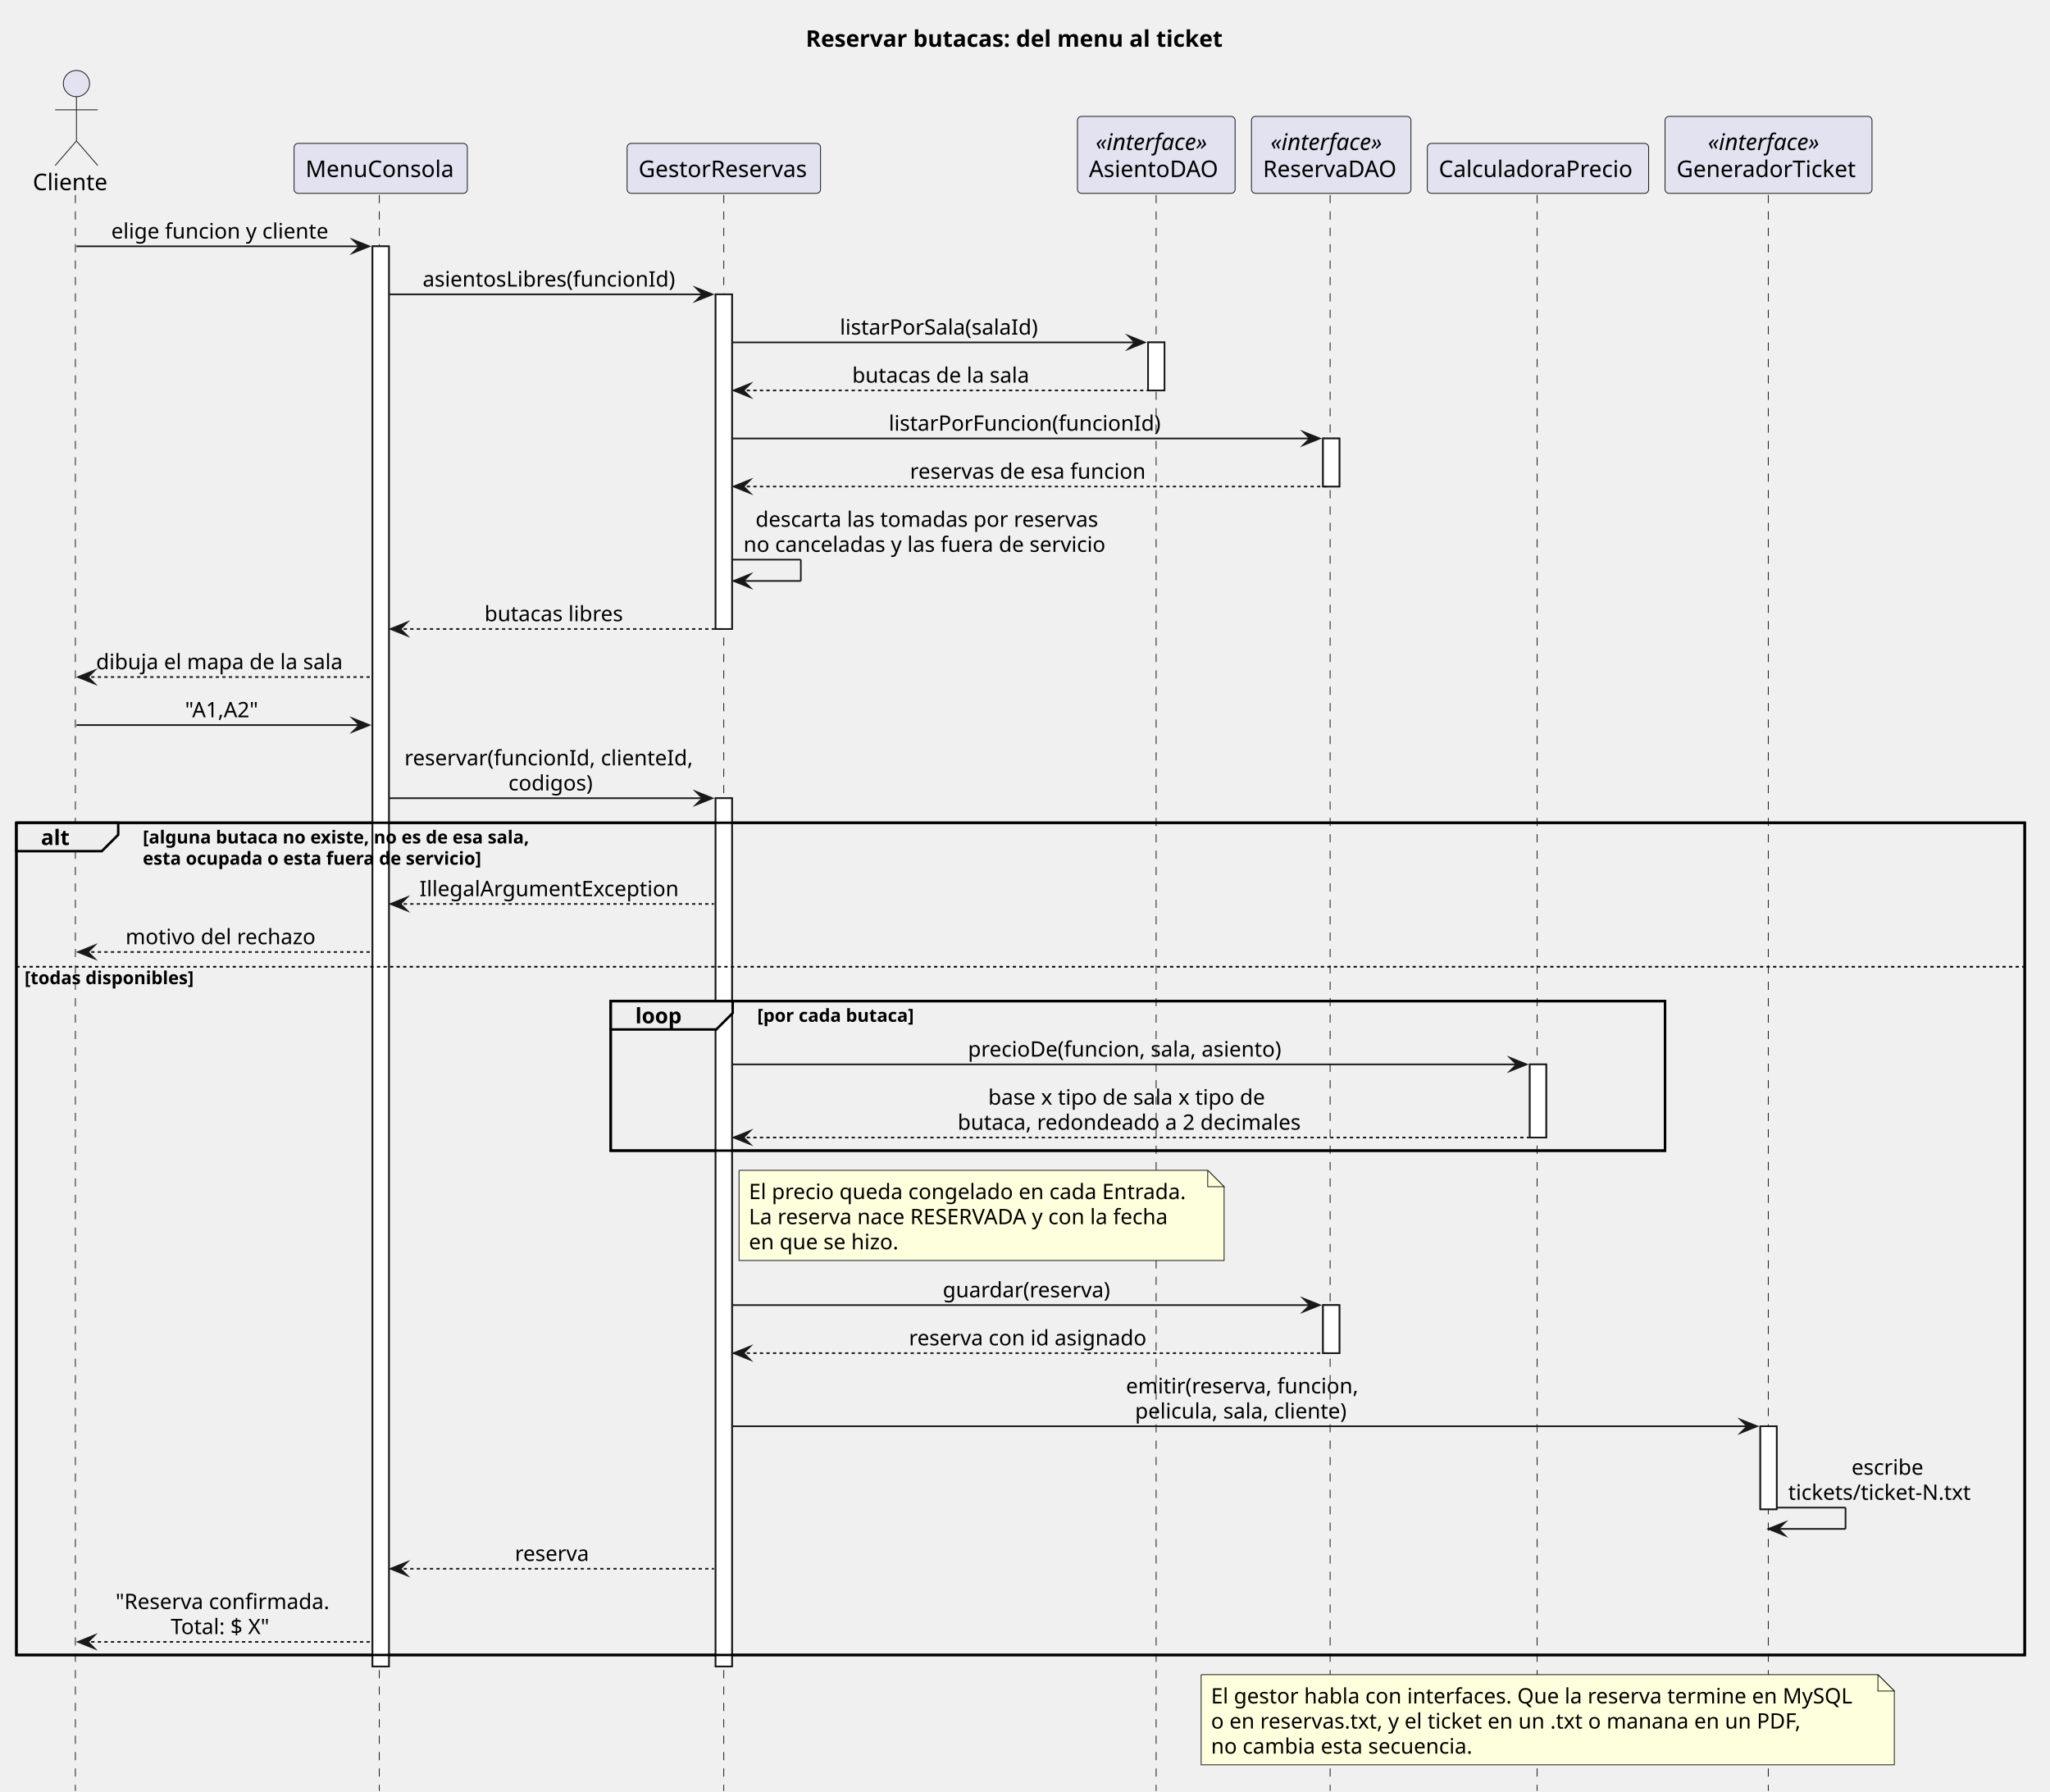
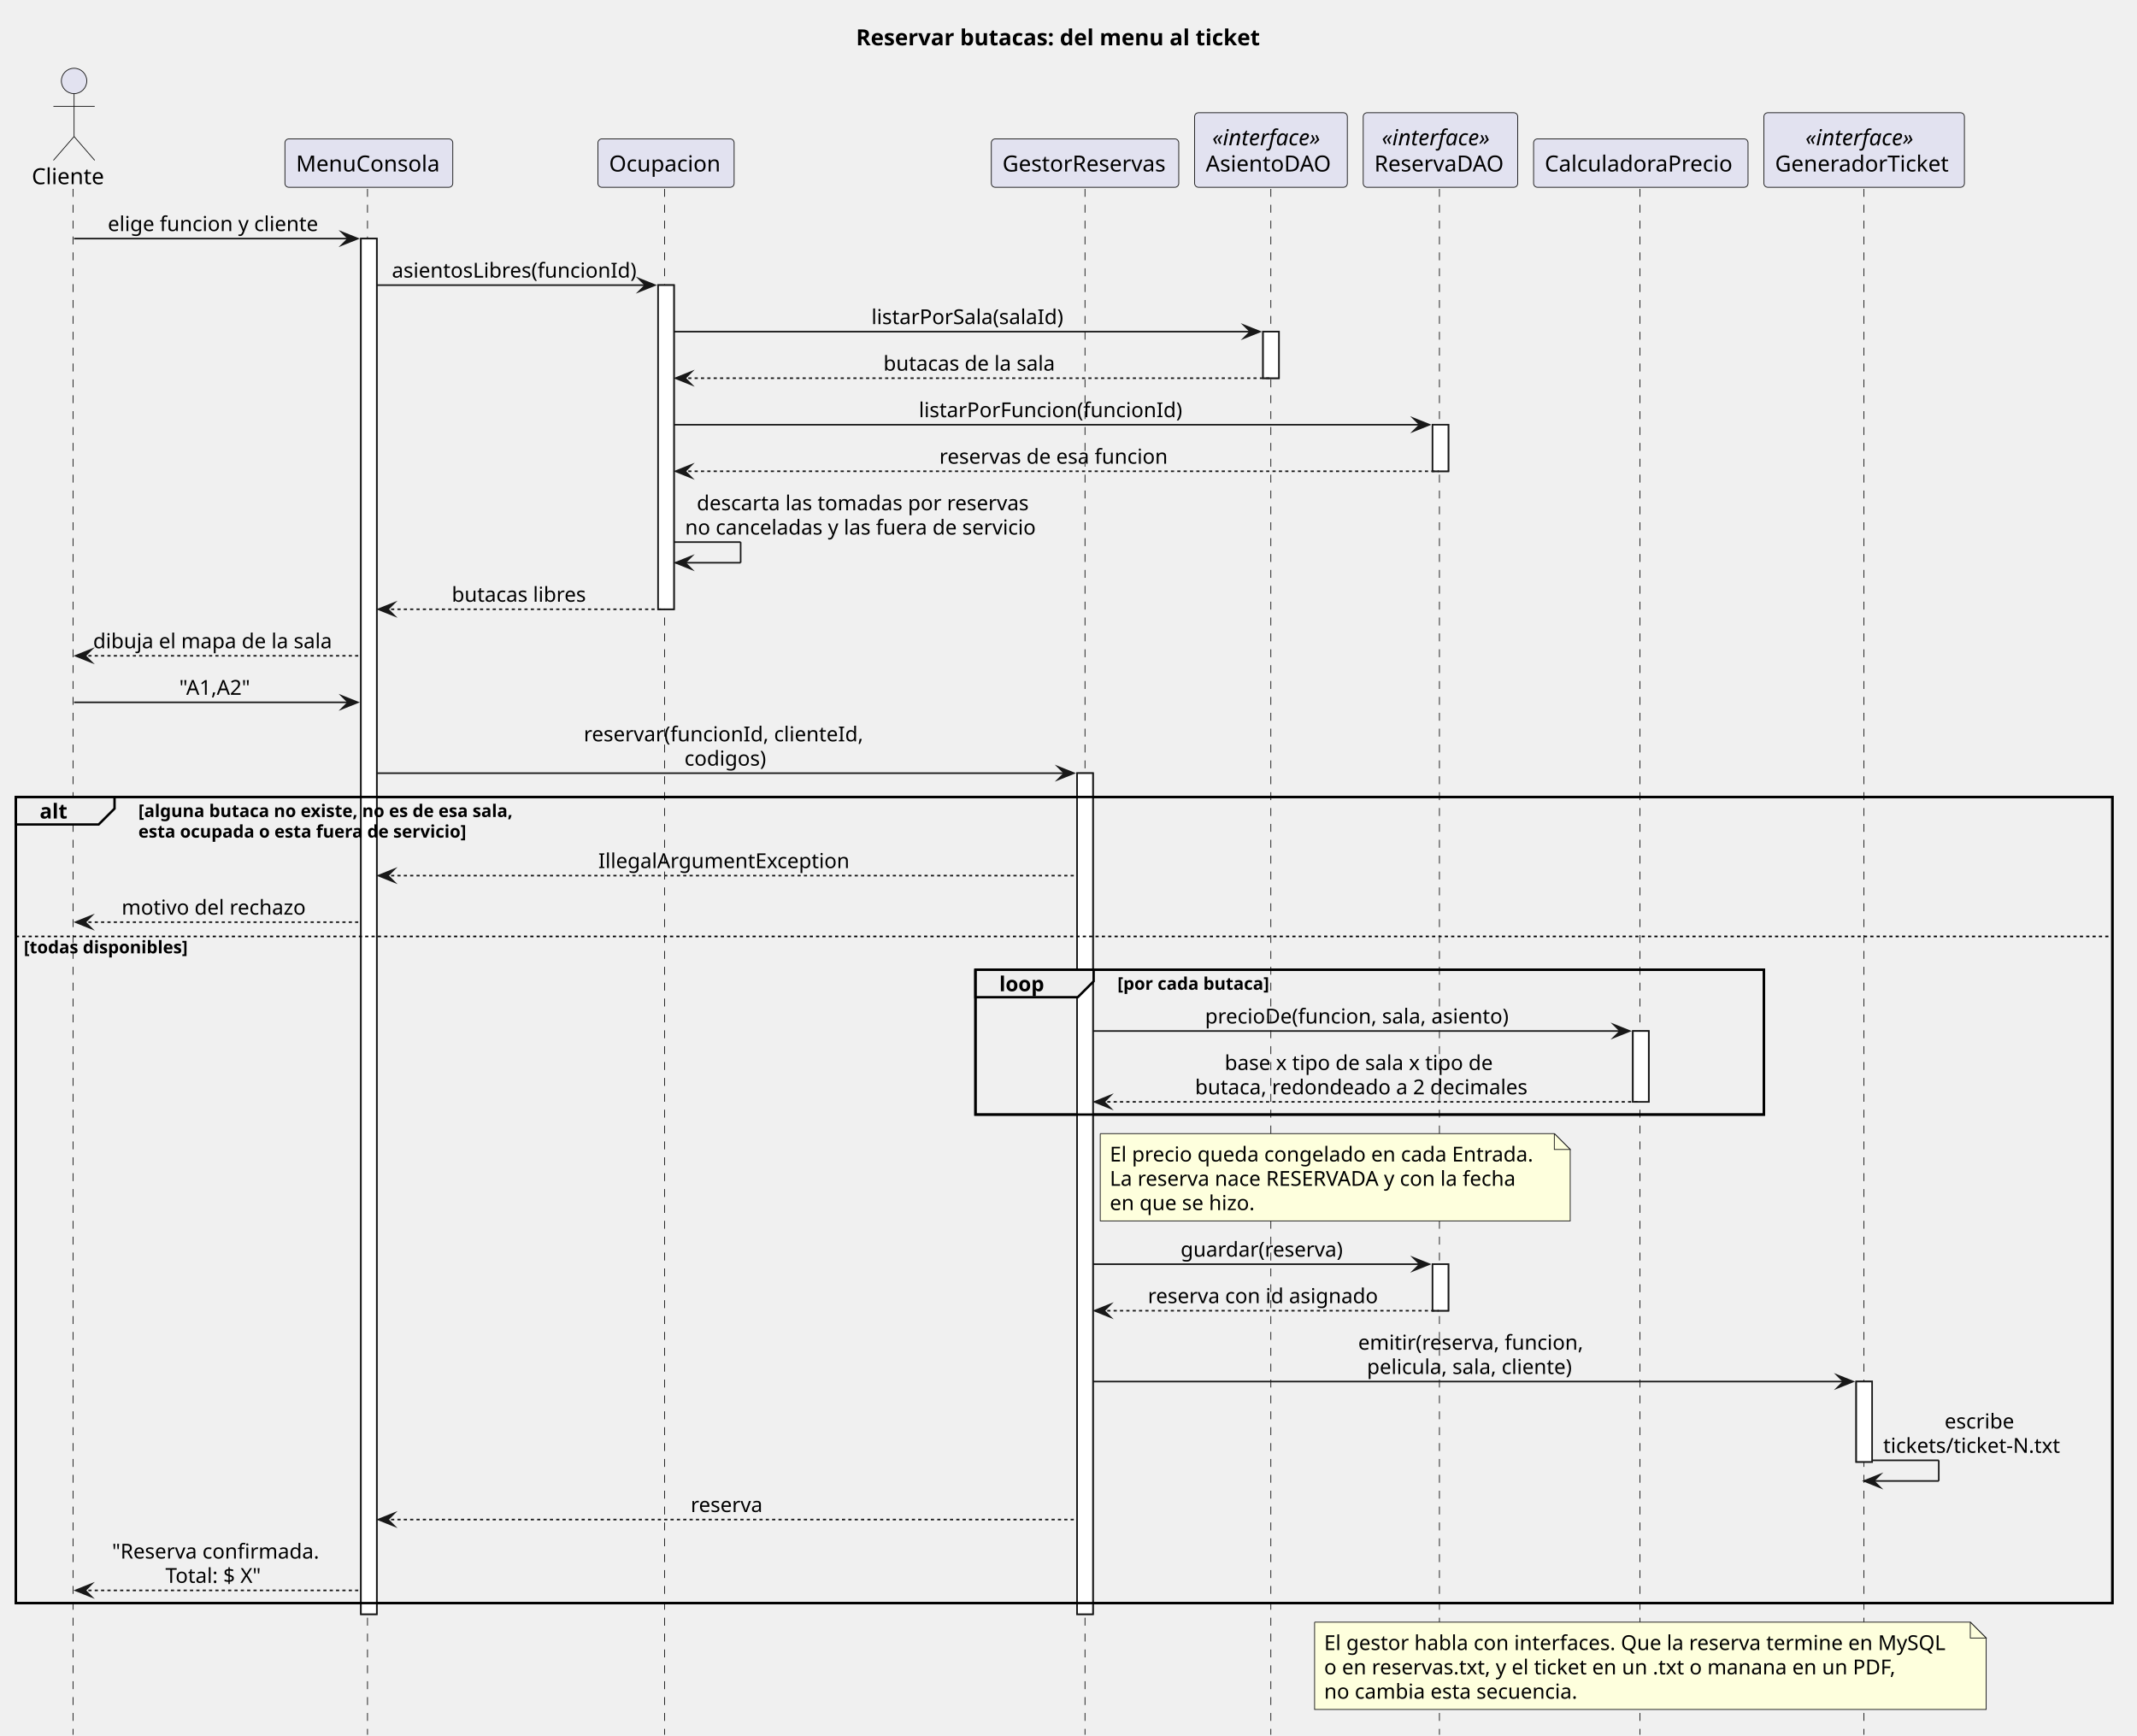
- <svg xmlns="http://www.w3.org/2000/svg" contentStyleType="text/css" data-diagram-type="SEQUENCE" height="1093px" preserveAspectRatio="none" style="width:1251px;height:1093px;background:#FFFFFF;" version="1.1" viewBox="0 0 1251 1093" width="1251px" zoomAndPan="magnify">
+ <svg xmlns="http://www.w3.org/2000/svg" contentStyleType="text/css" data-diagram-type="SEQUENCE" height="1093px" preserveAspectRatio="none" style="width:1346px;height:1093px;background:#FFFFFF;" version="1.1" viewBox="0 0 1346 1093" width="1346px" zoomAndPan="magnify">
  <defs />
  <g>
    <g class="title" data-source-line="1">
-       <text fill="#000000" font-family="sans-serif" font-size="14" font-weight="700" lengthAdjust="spacing" textLength="261.147" x="491.713" y="28.535">Reservar butacas: del menu al ticket</text>
+       <text fill="#000000" font-family="sans-serif" font-size="14" font-weight="700" lengthAdjust="spacing" textLength="261.147" x="539.174" y="28.535">Reservar butacas: del menu al ticket</text>
    </g>
    <g>
      <rect fill="#FFFFFF" height="866.492" style="stroke:#181818;stroke-width:1;" width="10" x="227.325" y="150.287" />
    </g>
    <g>
-       <rect fill="#FFFFFF" height="204.174" style="stroke:#181818;stroke-width:1;" width="10" x="436.7" y="179.598" />
-     </g>
-     <g>
-       <rect fill="#FFFFFF" height="529.766" style="stroke:#181818;stroke-width:1;" width="10" x="436.7" y="487.014" />
-     </g>
-     <g>
-       <rect fill="#FFFFFF" height="29.311" style="stroke:#181818;stroke-width:1;" width="10" x="700.612" y="208.908" />
-     </g>
-     <g>
-       <rect fill="#FFFFFF" height="29.311" style="stroke:#181818;stroke-width:1;" width="10" x="807.365" y="267.529" />
-     </g>
-     <g>
-       <rect fill="#FFFFFF" height="29.311" style="stroke:#181818;stroke-width:1;" width="10" x="807.365" y="796.295" />
-     </g>
-     <g>
-       <rect fill="#FFFFFF" height="44.621" style="stroke:#181818;stroke-width:1;" width="10" x="933.552" y="649.432" />
-     </g>
-     <g>
-       <rect fill="#FFFFFF" height="50.621" style="stroke:#181818;stroke-width:1;" width="10" x="1074.227" y="870.227" />
-     </g>
-     <rect fill="none" height="507.766" style="stroke:#000000;stroke-width:1.5;" width="1225.572" x="10" y="502.014" />
-     <rect fill="none" height="91.242" style="stroke:#000000;stroke-width:1.5;" width="643.405" x="372.675" y="610.811" />
+       <rect fill="#FFFFFF" height="204.174" style="stroke:#181818;stroke-width:1;" width="10" x="414.502" y="179.598" />
+     </g>
+     <g>
+       <rect fill="#FFFFFF" height="529.766" style="stroke:#181818;stroke-width:1;" width="10" x="678.415" y="487.014" />
+     </g>
+     <g>
+       <rect fill="#FFFFFF" height="29.311" style="stroke:#181818;stroke-width:1;" width="10" x="795.534" y="208.908" />
+     </g>
+     <g>
+       <rect fill="#FFFFFF" height="29.311" style="stroke:#181818;stroke-width:1;" width="10" x="902.286" y="267.529" />
+     </g>
+     <g>
+       <rect fill="#FFFFFF" height="29.311" style="stroke:#181818;stroke-width:1;" width="10" x="902.286" y="796.295" />
+     </g>
+     <g>
+       <rect fill="#FFFFFF" height="44.621" style="stroke:#181818;stroke-width:1;" width="10" x="1028.473" y="649.432" />
+     </g>
+     <g>
+       <rect fill="#FFFFFF" height="50.621" style="stroke:#181818;stroke-width:1;" width="10" x="1169.149" y="870.227" />
+     </g>
+     <rect fill="none" height="507.766" style="stroke:#000000;stroke-width:1.5;" width="1320.494" x="10" y="502.014" />
+     <rect fill="none" height="91.242" style="stroke:#000000;stroke-width:1.5;" width="496.612" x="614.39" y="610.811" />
    <g class="participant-lifeline" data-entity-uid="part1" data-qualified-name="Cliente" data-source-line="6" id="part1-lifeline">
      <g>
        <rect fill="#000000" fill-opacity="0" height="973.734" width="8" x="42.652" y="118.977" />
        <line style="stroke:#181818;stroke-width:0.5;stroke-dasharray:5,5;" x1="46" x2="46" y1="118.977" y2="1092.711" />
      </g>
    </g>
    <g class="participant-lifeline" data-entity-uid="part2" data-qualified-name="UI" data-source-line="7" id="part2-lifeline">
      <g>
        <rect fill="#000000" fill-opacity="0" height="973.734" width="8" x="228.325" y="118.977" />
        <line style="stroke:#181818;stroke-width:0.5;stroke-dasharray:5,5;" x1="231.463" x2="231.463" y1="118.977" y2="1092.711" />
      </g>
    </g>
-     <g class="participant-lifeline" data-entity-uid="part3" data-qualified-name="Gestor" data-source-line="8" id="part3-lifeline">
-       <g>
-         <rect fill="#000000" fill-opacity="0" height="973.734" width="8" x="437.7" y="118.977" />
-         <line style="stroke:#181818;stroke-width:0.5;stroke-dasharray:5,5;" x1="441.675" x2="441.675" y1="118.977" y2="1092.711" />
-       </g>
-     </g>
-     <g class="participant-lifeline" data-entity-uid="part4" data-qualified-name="Asientos" data-source-line="9" id="part4-lifeline">
-       <g>
-         <rect fill="#000000" fill-opacity="0" height="973.734" width="8" x="701.612" y="118.977" />
-         <line style="stroke:#181818;stroke-width:0.5;stroke-dasharray:5,5;" x1="705.518" x2="705.518" y1="118.977" y2="1092.711" />
-       </g>
-     </g>
-     <g class="participant-lifeline" data-entity-uid="part5" data-qualified-name="DAO" data-source-line="10" id="part5-lifeline">
-       <g>
-         <rect fill="#000000" fill-opacity="0" height="973.734" width="8" x="808.365" y="118.977" />
-         <line style="stroke:#181818;stroke-width:0.5;stroke-dasharray:5,5;" x1="811.707" x2="811.707" y1="118.977" y2="1092.711" />
-       </g>
-     </g>
-     <g class="participant-lifeline" data-entity-uid="part6" data-qualified-name="Precio" data-source-line="11" id="part6-lifeline">
-       <g>
-         <rect fill="#000000" fill-opacity="0" height="973.734" width="8" x="934.552" y="118.977" />
-         <line style="stroke:#181818;stroke-width:0.5;stroke-dasharray:5,5;" x1="938.023" x2="938.023" y1="118.977" y2="1092.711" />
-       </g>
-     </g>
-     <g class="participant-lifeline" data-entity-uid="part7" data-qualified-name="Ticket" data-source-line="12" id="part7-lifeline">
-       <g>
-         <rect fill="#000000" fill-opacity="0" height="973.734" width="8" x="1075.227" y="118.977" />
-         <line style="stroke:#181818;stroke-width:0.5;stroke-dasharray:5,5;" x1="1079.081" x2="1079.081" y1="118.977" y2="1092.711" />
+     <g class="participant-lifeline" data-entity-uid="part3" data-qualified-name="Ocupacion" data-source-line="8" id="part3-lifeline">
+       <g>
+         <rect fill="#000000" fill-opacity="0" height="973.734" width="8" x="415.502" y="118.977" />
+         <line style="stroke:#181818;stroke-width:0.5;stroke-dasharray:5,5;" x1="418.61" x2="418.61" y1="118.977" y2="1092.711" />
+       </g>
+     </g>
+     <g class="participant-lifeline" data-entity-uid="part4" data-qualified-name="Gestor" data-source-line="9" id="part4-lifeline">
+       <g>
+         <rect fill="#000000" fill-opacity="0" height="973.734" width="8" x="679.415" y="118.977" />
+         <line style="stroke:#181818;stroke-width:0.5;stroke-dasharray:5,5;" x1="683.39" x2="683.39" y1="118.977" y2="1092.711" />
+       </g>
+     </g>
+     <g class="participant-lifeline" data-entity-uid="part5" data-qualified-name="Asientos" data-source-line="10" id="part5-lifeline">
+       <g>
+         <rect fill="#000000" fill-opacity="0" height="973.734" width="8" x="796.534" y="118.977" />
+         <line style="stroke:#181818;stroke-width:0.5;stroke-dasharray:5,5;" x1="800.439" x2="800.439" y1="118.977" y2="1092.711" />
+       </g>
+     </g>
+     <g class="participant-lifeline" data-entity-uid="part6" data-qualified-name="DAO" data-source-line="11" id="part6-lifeline">
+       <g>
+         <rect fill="#000000" fill-opacity="0" height="973.734" width="8" x="903.286" y="118.977" />
+         <line style="stroke:#181818;stroke-width:0.5;stroke-dasharray:5,5;" x1="906.628" x2="906.628" y1="118.977" y2="1092.711" />
+       </g>
+     </g>
+     <g class="participant-lifeline" data-entity-uid="part7" data-qualified-name="Precio" data-source-line="12" id="part7-lifeline">
+       <g>
+         <rect fill="#000000" fill-opacity="0" height="973.734" width="8" x="1029.473" y="118.977" />
+         <line style="stroke:#181818;stroke-width:0.5;stroke-dasharray:5,5;" x1="1032.944" x2="1032.944" y1="118.977" y2="1092.711" />
+       </g>
+     </g>
+     <g class="participant-lifeline" data-entity-uid="part8" data-qualified-name="Ticket" data-source-line="13" id="part8-lifeline">
+       <g>
+         <rect fill="#000000" fill-opacity="0" height="973.734" width="8" x="1170.149" y="118.977" />
+         <line style="stroke:#181818;stroke-width:0.5;stroke-dasharray:5,5;" x1="1174.002" x2="1174.002" y1="118.977" y2="1092.711" />
      </g>
    </g>
    <g class="participant participant-head" data-entity-uid="part1" data-qualified-name="Cliente" data-source-line="6" id="part1-head">
      <text fill="#000000" font-family="sans-serif" font-size="14" lengthAdjust="spacing" textLength="47.305" x="20" y="116.023">Cliente</text>
      <ellipse cx="46.652" cy="50.988" fill="#E2E2F0" rx="8" ry="8" style="stroke:#181818;stroke-width:0.5;" />
      <path d="M46.652,58.988 L46.652,85.988 M33.652,66.988 L59.652,66.988 M46.652,85.988 L33.652,100.988 M46.652,85.988 L59.652,100.988" fill="none" style="stroke:#181818;stroke-width:0.5;" />
    </g>
    <g class="participant participant-head" data-entity-uid="part2" data-qualified-name="UI" data-source-line="7" id="part2-head">
      <rect fill="#E2E2F0" height="30.488" rx="2.5" ry="2.5" style="stroke:#181818;stroke-width:0.5;" width="105.725" x="179.463" y="87.488" />
      <text fill="#000000" font-family="sans-serif" font-size="14" lengthAdjust="spacing" textLength="91.725" x="186.463" y="108.023">MenuConsola</text>
    </g>
-     <g class="participant participant-head" data-entity-uid="part3" data-qualified-name="Gestor" data-source-line="8" id="part3-head">
-       <rect fill="#E2E2F0" height="30.488" rx="2.5" ry="2.5" style="stroke:#181818;stroke-width:0.5;" width="118.05" x="382.675" y="87.488" />
-       <text fill="#000000" font-family="sans-serif" font-size="14" lengthAdjust="spacing" textLength="104.05" x="389.675" y="108.023">GestorReservas</text>
-     </g>
-     <g class="participant participant-head" data-entity-uid="part4" data-qualified-name="Asientos" data-source-line="9" id="part4-head">
-       <rect fill="#E2E2F0" height="46.977" rx="2.5" ry="2.5" style="stroke:#181818;stroke-width:0.5;" width="96.189" x="657.518" y="71" />
-       <text fill="#000000" font-family="sans-serif" font-size="14" font-style="italic" lengthAdjust="spacing" textLength="74.019" x="668.602" y="91.535">«interface»</text>
-       <text fill="#000000" font-family="sans-serif" font-size="14" lengthAdjust="spacing" textLength="82.189" x="664.518" y="108.023">AsientoDAO</text>
-     </g>
-     <g class="participant participant-head" data-entity-uid="part5" data-qualified-name="DAO" data-source-line="10" id="part5-head">
-       <rect fill="#E2E2F0" height="46.977" rx="2.5" ry="2.5" style="stroke:#181818;stroke-width:0.5;" width="97.316" x="763.707" y="71" />
-       <text fill="#000000" font-family="sans-serif" font-size="14" font-style="italic" lengthAdjust="spacing" textLength="74.019" x="775.355" y="91.535">«interface»</text>
-       <text fill="#000000" font-family="sans-serif" font-size="14" lengthAdjust="spacing" textLength="83.316" x="770.707" y="108.023">ReservaDAO</text>
-     </g>
-     <g class="participant participant-head" data-entity-uid="part6" data-qualified-name="Precio" data-source-line="11" id="part6-head">
-       <rect fill="#E2E2F0" height="30.488" rx="2.5" ry="2.5" style="stroke:#181818;stroke-width:0.5;" width="135.058" x="871.023" y="87.488" />
-       <text fill="#000000" font-family="sans-serif" font-size="14" lengthAdjust="spacing" textLength="121.058" x="878.023" y="108.023">CalculadoraPrecio</text>
-     </g>
-     <g class="participant participant-head" data-entity-uid="part7" data-qualified-name="Ticket" data-source-line="12" id="part7-head">
-       <rect fill="#E2E2F0" height="46.977" rx="2.5" ry="2.5" style="stroke:#181818;stroke-width:0.5;" width="126.294" x="1016.081" y="71" />
-       <text fill="#000000" font-family="sans-serif" font-size="14" font-style="italic" lengthAdjust="spacing" textLength="74.019" x="1042.218" y="91.535">«interface»</text>
-       <text fill="#000000" font-family="sans-serif" font-size="14" lengthAdjust="spacing" textLength="112.294" x="1023.081" y="108.023">GeneradorTicket</text>
+     <g class="participant participant-head" data-entity-uid="part3" data-qualified-name="Ocupacion" data-source-line="8" id="part3-head">
+       <rect fill="#E2E2F0" height="30.488" rx="2.5" ry="2.5" style="stroke:#181818;stroke-width:0.5;" width="85.784" x="376.61" y="87.488" />
+       <text fill="#000000" font-family="sans-serif" font-size="14" lengthAdjust="spacing" textLength="71.784" x="383.61" y="108.023">Ocupacion</text>
+     </g>
+     <g class="participant participant-head" data-entity-uid="part4" data-qualified-name="Gestor" data-source-line="9" id="part4-head">
+       <rect fill="#E2E2F0" height="30.488" rx="2.5" ry="2.5" style="stroke:#181818;stroke-width:0.5;" width="118.05" x="624.39" y="87.488" />
+       <text fill="#000000" font-family="sans-serif" font-size="14" lengthAdjust="spacing" textLength="104.05" x="631.39" y="108.023">GestorReservas</text>
+     </g>
+     <g class="participant participant-head" data-entity-uid="part5" data-qualified-name="Asientos" data-source-line="10" id="part5-head">
+       <rect fill="#E2E2F0" height="46.977" rx="2.5" ry="2.5" style="stroke:#181818;stroke-width:0.5;" width="96.189" x="752.439" y="71" />
+       <text fill="#000000" font-family="sans-serif" font-size="14" font-style="italic" lengthAdjust="spacing" textLength="74.019" x="763.524" y="91.535">«interface»</text>
+       <text fill="#000000" font-family="sans-serif" font-size="14" lengthAdjust="spacing" textLength="82.189" x="759.439" y="108.023">AsientoDAO</text>
+     </g>
+     <g class="participant participant-head" data-entity-uid="part6" data-qualified-name="DAO" data-source-line="11" id="part6-head">
+       <rect fill="#E2E2F0" height="46.977" rx="2.5" ry="2.5" style="stroke:#181818;stroke-width:0.5;" width="97.316" x="858.628" y="71" />
+       <text fill="#000000" font-family="sans-serif" font-size="14" font-style="italic" lengthAdjust="spacing" textLength="74.019" x="870.276" y="91.535">«interface»</text>
+       <text fill="#000000" font-family="sans-serif" font-size="14" lengthAdjust="spacing" textLength="83.316" x="865.628" y="108.023">ReservaDAO</text>
+     </g>
+     <g class="participant participant-head" data-entity-uid="part7" data-qualified-name="Precio" data-source-line="12" id="part7-head">
+       <rect fill="#E2E2F0" height="30.488" rx="2.5" ry="2.5" style="stroke:#181818;stroke-width:0.5;" width="135.058" x="965.944" y="87.488" />
+       <text fill="#000000" font-family="sans-serif" font-size="14" lengthAdjust="spacing" textLength="121.058" x="972.944" y="108.023">CalculadoraPrecio</text>
+     </g>
+     <g class="participant participant-head" data-entity-uid="part8" data-qualified-name="Ticket" data-source-line="13" id="part8-head">
+       <rect fill="#E2E2F0" height="46.977" rx="2.5" ry="2.5" style="stroke:#181818;stroke-width:0.5;" width="126.294" x="1111.002" y="71" />
+       <text fill="#000000" font-family="sans-serif" font-size="14" font-style="italic" lengthAdjust="spacing" textLength="74.019" x="1137.139" y="91.535">«interface»</text>
+       <text fill="#000000" font-family="sans-serif" font-size="14" lengthAdjust="spacing" textLength="112.294" x="1118.002" y="108.023">GeneradorTicket</text>
    </g>
    <g>
      <rect fill="#FFFFFF" height="866.492" style="stroke:#181818;stroke-width:1;" width="10" x="227.325" y="150.287" />
    </g>
    <g>
-       <rect fill="#FFFFFF" height="204.174" style="stroke:#181818;stroke-width:1;" width="10" x="436.7" y="179.598" />
-     </g>
-     <g>
-       <rect fill="#FFFFFF" height="529.766" style="stroke:#181818;stroke-width:1;" width="10" x="436.7" y="487.014" />
-     </g>
-     <g>
-       <rect fill="#FFFFFF" height="29.311" style="stroke:#181818;stroke-width:1;" width="10" x="700.612" y="208.908" />
-     </g>
-     <g>
-       <rect fill="#FFFFFF" height="29.311" style="stroke:#181818;stroke-width:1;" width="10" x="807.365" y="267.529" />
-     </g>
-     <g>
-       <rect fill="#FFFFFF" height="29.311" style="stroke:#181818;stroke-width:1;" width="10" x="807.365" y="796.295" />
-     </g>
-     <g>
-       <rect fill="#FFFFFF" height="44.621" style="stroke:#181818;stroke-width:1;" width="10" x="933.552" y="649.432" />
-     </g>
-     <g>
-       <rect fill="#FFFFFF" height="50.621" style="stroke:#181818;stroke-width:1;" width="10" x="1074.227" y="870.227" />
-     </g>
-     <g class="message" data-entity-1="part1" data-entity-2="part2" data-source-line="14" id="msg1">
+       <rect fill="#FFFFFF" height="204.174" style="stroke:#181818;stroke-width:1;" width="10" x="414.502" y="179.598" />
+     </g>
+     <g>
+       <rect fill="#FFFFFF" height="529.766" style="stroke:#181818;stroke-width:1;" width="10" x="678.415" y="487.014" />
+     </g>
+     <g>
+       <rect fill="#FFFFFF" height="29.311" style="stroke:#181818;stroke-width:1;" width="10" x="795.534" y="208.908" />
+     </g>
+     <g>
+       <rect fill="#FFFFFF" height="29.311" style="stroke:#181818;stroke-width:1;" width="10" x="902.286" y="267.529" />
+     </g>
+     <g>
+       <rect fill="#FFFFFF" height="29.311" style="stroke:#181818;stroke-width:1;" width="10" x="902.286" y="796.295" />
+     </g>
+     <g>
+       <rect fill="#FFFFFF" height="44.621" style="stroke:#181818;stroke-width:1;" width="10" x="1028.473" y="649.432" />
+     </g>
+     <g>
+       <rect fill="#FFFFFF" height="50.621" style="stroke:#181818;stroke-width:1;" width="10" x="1169.149" y="870.227" />
+     </g>
+     <g class="message" data-entity-1="part1" data-entity-2="part2" data-source-line="15" id="msg1">
      <polygon fill="#181818" points="215.325,146.287,225.325,150.287,215.325,154.287,219.325,150.287" style="stroke:#181818;stroke-width:1;stroke-linejoin:miter;stroke-miterlimit:10;" />
      <line style="stroke:#181818;stroke-width:1;" x1="46.652" x2="221.325" y1="150.287" y2="150.287" />
      <text fill="#000000" font-family="sans-serif" font-size="13" lengthAdjust="spacing" textLength="138.214" x="67.882" y="145.545">elige funcion y cliente</text>
    </g>
-     <g class="message" data-entity-1="part2" data-entity-2="part3" data-source-line="17" id="msg2">
-       <polygon fill="#181818" points="424.7,175.598,434.7,179.598,424.7,183.598,428.7,179.598" style="stroke:#181818;stroke-width:1;stroke-linejoin:miter;stroke-miterlimit:10;" />
-       <line style="stroke:#181818;stroke-width:1;" x1="237.325" x2="430.7" y1="179.598" y2="179.598" />
-       <text fill="#000000" font-family="sans-serif" font-size="13" lengthAdjust="spacing" textLength="158.177" x="257.924" y="174.856">asientosLibres(funcionId)</text>
-     </g>
-     <g class="message" data-entity-1="part3" data-entity-2="part4" data-source-line="19" id="msg3">
-       <polygon fill="#181818" points="688.612,204.908,698.612,208.908,688.612,212.908,692.612,208.908" style="stroke:#181818;stroke-width:1;stroke-linejoin:miter;stroke-miterlimit:10;" />
-       <line style="stroke:#181818;stroke-width:1;" x1="446.7" x2="694.612" y1="208.908" y2="208.908" />
-       <text fill="#000000" font-family="sans-serif" font-size="13" lengthAdjust="spacing" textLength="122.237" x="512.538" y="204.166">listarPorSala(salaId)</text>
-     </g>
-     <g class="message" data-entity-1="part4" data-entity-2="part3" data-source-line="21" id="msg4">
-       <polygon fill="#181818" points="457.7,234.219,447.7,238.219,457.7,242.219,453.7,238.219" style="stroke:#181818;stroke-width:1;stroke-linejoin:miter;stroke-miterlimit:10;" />
-       <line style="stroke:#181818;stroke-width:1;stroke-dasharray:2,2;" x1="451.7" x2="704.612" y1="238.219" y2="238.219" />
-       <text fill="#000000" font-family="sans-serif" font-size="13" lengthAdjust="spacing" textLength="112.201" x="520.056" y="233.477">butacas de la sala</text>
-     </g>
-     <g class="message" data-entity-1="part3" data-entity-2="part5" data-source-line="23" id="msg5">
-       <polygon fill="#181818" points="795.365,263.529,805.365,267.529,795.365,271.529,799.365,267.529" style="stroke:#181818;stroke-width:1;stroke-linejoin:miter;stroke-miterlimit:10;" />
-       <line style="stroke:#181818;stroke-width:1;" x1="446.7" x2="801.365" y1="267.529" y2="267.529" />
-       <text fill="#000000" font-family="sans-serif" font-size="13" lengthAdjust="spacing" textLength="169.336" x="542.364" y="262.787">listarPorFuncion(funcionId)</text>
-     </g>
-     <g class="message" data-entity-1="part5" data-entity-2="part3" data-source-line="25" id="msg6">
-       <polygon fill="#181818" points="457.7,292.84,447.7,296.84,457.7,300.84,453.7,296.84" style="stroke:#181818;stroke-width:1;stroke-linejoin:miter;stroke-miterlimit:10;" />
-       <line style="stroke:#181818;stroke-width:1;stroke-dasharray:2,2;" x1="451.7" x2="811.365" y1="296.84" y2="296.84" />
-       <text fill="#000000" font-family="sans-serif" font-size="13" lengthAdjust="spacing" textLength="148.484" x="555.29" y="292.098">reservas de esa funcion</text>
-     </g>
-     <g class="message" data-entity-1="part3" data-entity-2="part3" data-source-line="27" id="msg7">
-       <line style="stroke:#181818;stroke-width:1;" x1="446.7" x2="488.7" y1="341.461" y2="341.461" />
-       <line style="stroke:#181818;stroke-width:1;" x1="488.7" x2="488.7" y1="341.461" y2="354.461" />
-       <line style="stroke:#181818;stroke-width:1;" x1="447.7" x2="488.7" y1="354.461" y2="354.461" />
-       <polygon fill="#181818" points="457.7,350.461,447.7,354.461,457.7,358.461,453.7,354.461" style="stroke:#181818;stroke-width:1;stroke-linejoin:miter;stroke-miterlimit:10;" />
-       <text fill="#000000" font-family="sans-serif" font-size="13" lengthAdjust="spacing" textLength="215.192" x="461.06" y="321.408">descarta las tomadas por reservas</text>
-       <text fill="#000000" font-family="sans-serif" font-size="13" lengthAdjust="spacing" textLength="229.912" x="453.7" y="336.719">no canceladas y las fuera de servicio</text>
-     </g>
-     <g class="message" data-entity-1="part3" data-entity-2="part2" data-source-line="28" id="msg8">
+     <g class="message" data-entity-1="part2" data-entity-2="part3" data-source-line="18" id="msg2">
+       <polygon fill="#181818" points="402.502,175.598,412.502,179.598,402.502,183.598,406.502,179.598" style="stroke:#181818;stroke-width:1;stroke-linejoin:miter;stroke-miterlimit:10;" />
+       <line style="stroke:#181818;stroke-width:1;" x1="237.325" x2="408.502" y1="179.598" y2="179.598" />
+       <text fill="#000000" font-family="sans-serif" font-size="13" lengthAdjust="spacing" textLength="158.177" x="246.825" y="174.856">asientosLibres(funcionId)</text>
+     </g>
+     <g class="message" data-entity-1="part3" data-entity-2="part5" data-source-line="20" id="msg3">
+       <polygon fill="#181818" points="783.534,204.908,793.534,208.908,783.534,212.908,787.534,208.908" style="stroke:#181818;stroke-width:1;stroke-linejoin:miter;stroke-miterlimit:10;" />
+       <line style="stroke:#181818;stroke-width:1;" x1="424.502" x2="789.534" y1="208.908" y2="208.908" />
+       <text fill="#000000" font-family="sans-serif" font-size="13" lengthAdjust="spacing" textLength="122.237" x="548.9" y="204.166">listarPorSala(salaId)</text>
+     </g>
+     <g class="message" data-entity-1="part5" data-entity-2="part3" data-source-line="22" id="msg4">
+       <polygon fill="#181818" points="435.502,234.219,425.502,238.219,435.502,242.219,431.502,238.219" style="stroke:#181818;stroke-width:1;stroke-linejoin:miter;stroke-miterlimit:10;" />
+       <line style="stroke:#181818;stroke-width:1;stroke-dasharray:2,2;" x1="429.502" x2="799.534" y1="238.219" y2="238.219" />
+       <text fill="#000000" font-family="sans-serif" font-size="13" lengthAdjust="spacing" textLength="112.201" x="556.418" y="233.477">butacas de la sala</text>
+     </g>
+     <g class="message" data-entity-1="part3" data-entity-2="part6" data-source-line="24" id="msg5">
+       <polygon fill="#181818" points="890.286,263.529,900.286,267.529,890.286,271.529,894.286,267.529" style="stroke:#181818;stroke-width:1;stroke-linejoin:miter;stroke-miterlimit:10;" />
+       <line style="stroke:#181818;stroke-width:1;" x1="424.502" x2="896.286" y1="267.529" y2="267.529" />
+       <text fill="#000000" font-family="sans-serif" font-size="13" lengthAdjust="spacing" textLength="169.336" x="578.726" y="262.787">listarPorFuncion(funcionId)</text>
+     </g>
+     <g class="message" data-entity-1="part6" data-entity-2="part3" data-source-line="26" id="msg6">
+       <polygon fill="#181818" points="435.502,292.84,425.502,296.84,435.502,300.84,431.502,296.84" style="stroke:#181818;stroke-width:1;stroke-linejoin:miter;stroke-miterlimit:10;" />
+       <line style="stroke:#181818;stroke-width:1;stroke-dasharray:2,2;" x1="429.502" x2="906.286" y1="296.84" y2="296.84" />
+       <text fill="#000000" font-family="sans-serif" font-size="13" lengthAdjust="spacing" textLength="148.484" x="591.652" y="292.098">reservas de esa funcion</text>
+     </g>
+     <g class="message" data-entity-1="part3" data-entity-2="part3" data-source-line="28" id="msg7">
+       <line style="stroke:#181818;stroke-width:1;" x1="424.502" x2="466.502" y1="341.461" y2="341.461" />
+       <line style="stroke:#181818;stroke-width:1;" x1="466.502" x2="466.502" y1="341.461" y2="354.461" />
+       <line style="stroke:#181818;stroke-width:1;" x1="425.502" x2="466.502" y1="354.461" y2="354.461" />
+       <polygon fill="#181818" points="435.502,350.461,425.502,354.461,435.502,358.461,431.502,354.461" style="stroke:#181818;stroke-width:1;stroke-linejoin:miter;stroke-miterlimit:10;" />
+       <text fill="#000000" font-family="sans-serif" font-size="13" lengthAdjust="spacing" textLength="215.192" x="438.863" y="321.408">descarta las tomadas por reservas</text>
+       <text fill="#000000" font-family="sans-serif" font-size="13" lengthAdjust="spacing" textLength="229.912" x="431.502" y="336.719">no canceladas y las fuera de servicio</text>
+     </g>
+     <g class="message" data-entity-1="part3" data-entity-2="part2" data-source-line="29" id="msg8">
      <polygon fill="#181818" points="248.325,379.772,238.325,383.772,248.325,387.772,244.325,383.772" style="stroke:#181818;stroke-width:1;stroke-linejoin:miter;stroke-miterlimit:10;" />
-       <line style="stroke:#181818;stroke-width:1;stroke-dasharray:2,2;" x1="242.325" x2="440.7" y1="383.772" y2="383.772" />
-       <text fill="#000000" font-family="sans-serif" font-size="13" lengthAdjust="spacing" textLength="87.756" x="295.635" y="379.029">butacas libres</text>
-     </g>
-     <g class="message" data-entity-1="part2" data-entity-2="part1" data-source-line="31" id="msg9">
+       <line style="stroke:#181818;stroke-width:1;stroke-dasharray:2,2;" x1="242.325" x2="418.502" y1="383.772" y2="383.772" />
+       <text fill="#000000" font-family="sans-serif" font-size="13" lengthAdjust="spacing" textLength="87.756" x="284.536" y="379.029">butacas libres</text>
+     </g>
+     <g class="message" data-entity-1="part2" data-entity-2="part1" data-source-line="32" id="msg9">
      <polygon fill="#181818" points="57.652,409.082,47.652,413.082,57.652,417.082,53.652,413.082" style="stroke:#181818;stroke-width:1;stroke-linejoin:miter;stroke-miterlimit:10;" />
      <line style="stroke:#181818;stroke-width:1;stroke-dasharray:2,2;" x1="51.652" x2="226.325" y1="413.082" y2="413.082" />
      <text fill="#000000" font-family="sans-serif" font-size="13" lengthAdjust="spacing" textLength="156.673" x="58.652" y="408.34">dibuja el mapa de la sala</text>
    </g>
-     <g class="message" data-entity-1="part1" data-entity-2="part2" data-source-line="32" id="msg10">
+     <g class="message" data-entity-1="part1" data-entity-2="part2" data-source-line="33" id="msg10">
      <polygon fill="#181818" points="215.325,438.393,225.325,442.393,215.325,446.393,219.325,442.393" style="stroke:#181818;stroke-width:1;stroke-linejoin:miter;stroke-miterlimit:10;" />
      <line style="stroke:#181818;stroke-width:1;" x1="46.652" x2="221.325" y1="442.393" y2="442.393" />
      <text fill="#000000" font-family="sans-serif" font-size="13" lengthAdjust="spacing" textLength="48.204" x="112.887" y="437.65">"A1,A2"</text>
    </g>
-     <g class="message" data-entity-1="part2" data-entity-2="part3" data-source-line="34" id="msg11">
-       <polygon fill="#181818" points="424.7,483.014,434.7,487.014,424.7,491.014,428.7,487.014" style="stroke:#181818;stroke-width:1;stroke-linejoin:miter;stroke-miterlimit:10;" />
-       <line style="stroke:#181818;stroke-width:1;" x1="237.325" x2="430.7" y1="487.014" y2="487.014" />
-       <text fill="#000000" font-family="sans-serif" font-size="13" lengthAdjust="spacing" textLength="180.375" x="246.825" y="466.961">reservar(funcionId, clienteId,</text>
-       <text fill="#000000" font-family="sans-serif" font-size="13" lengthAdjust="spacing" textLength="53.53" x="310.248" y="482.272">codigos)</text>
+     <g class="message" data-entity-1="part2" data-entity-2="part4" data-source-line="35" id="msg11">
+       <polygon fill="#181818" points="666.415,483.014,676.415,487.014,666.415,491.014,670.415,487.014" style="stroke:#181818;stroke-width:1;stroke-linejoin:miter;stroke-miterlimit:10;" />
+       <line style="stroke:#181818;stroke-width:1;" x1="237.325" x2="672.415" y1="487.014" y2="487.014" />
+       <text fill="#000000" font-family="sans-serif" font-size="13" lengthAdjust="spacing" textLength="180.375" x="367.682" y="466.961">reservar(funcionId, clienteId,</text>
+       <text fill="#000000" font-family="sans-serif" font-size="13" lengthAdjust="spacing" textLength="53.53" x="431.105" y="482.272">codigos)</text>
    </g>
    <path d="M10,502.014 L72.139,502.014 L72.139,509.324 L62.139,519.324 L10,519.324 L10,502.014" fill="#EEEEEE" style="stroke:#000000;stroke-width:1.5;" />
-     <rect fill="none" height="507.766" style="stroke:#000000;stroke-width:1.5;" width="1225.572" x="10" y="502.014" />
+     <rect fill="none" height="507.766" style="stroke:#000000;stroke-width:1.5;" width="1320.494" x="10" y="502.014" />
    <text fill="#000000" font-family="sans-serif" font-size="13" font-weight="700" lengthAdjust="spacing" textLength="17.139" x="25" y="515.582">alt</text>
    <text fill="#000000" font-family="sans-serif" font-size="11" font-weight="700" lengthAdjust="spacing" textLength="244.895" x="87.139" y="514.648">[alguna butaca no existe, no es de esa sala,</text>
    <text fill="#000000" font-family="sans-serif" font-size="11" font-weight="700" lengthAdjust="spacing" textLength="215.306" x="87.139" y="527.604">esta ocupada o esta fuera de servicio]</text>
-     <g class="message" data-entity-1="part3" data-entity-2="part2" data-source-line="38" id="msg12">
+     <g class="message" data-entity-1="part4" data-entity-2="part2" data-source-line="39" id="msg12">
      <polygon fill="#181818" points="248.325,547.545,238.325,551.545,248.325,555.545,244.325,551.545" style="stroke:#181818;stroke-width:1;stroke-linejoin:miter;stroke-miterlimit:10;" />
-       <line style="stroke:#181818;stroke-width:1;stroke-dasharray:2,2;" x1="242.325" x2="435.7" y1="551.545" y2="551.545" />
-       <text fill="#000000" font-family="sans-serif" font-size="13" lengthAdjust="spacing" textLength="162.094" x="255.966" y="546.803">IllegalArgumentException</text>
-     </g>
-     <g class="message" data-entity-1="part2" data-entity-2="part1" data-source-line="39" id="msg13">
+       <line style="stroke:#181818;stroke-width:1;stroke-dasharray:2,2;" x1="242.325" x2="677.415" y1="551.545" y2="551.545" />
+       <text fill="#000000" font-family="sans-serif" font-size="13" lengthAdjust="spacing" textLength="162.094" x="376.823" y="546.803">IllegalArgumentException</text>
+     </g>
+     <g class="message" data-entity-1="part2" data-entity-2="part1" data-source-line="40" id="msg13">
      <polygon fill="#181818" points="57.652,576.856,47.652,580.856,57.652,584.856,53.652,580.856" style="stroke:#181818;stroke-width:1;stroke-linejoin:miter;stroke-miterlimit:10;" />
      <line style="stroke:#181818;stroke-width:1;stroke-dasharray:2,2;" x1="51.652" x2="226.325" y1="580.856" y2="580.856" />
      <text fill="#000000" font-family="sans-serif" font-size="13" lengthAdjust="spacing" textLength="120.77" x="76.603" y="576.113">motivo del rechazo</text>
    </g>
-     <line style="stroke:#000000;stroke-width:1;stroke-dasharray:2,2;" x1="10" x2="1235.572" y1="589.856" y2="589.856" />
+     <line style="stroke:#000000;stroke-width:1;stroke-dasharray:2,2;" x1="10" x2="1330.494" y1="589.856" y2="589.856" />
    <text fill="#000000" font-family="sans-serif" font-size="11" font-weight="700" lengthAdjust="spacing" textLength="108.969" x="15" y="600.49">[todas disponibles]</text>
-     <path d="M372.675,610.811 L447.122,610.811 L447.122,618.121 L437.122,628.121 L372.675,628.121 L372.675,610.811" fill="#EEEEEE" style="stroke:#000000;stroke-width:1.5;" />
-     <rect fill="none" height="91.242" style="stroke:#000000;stroke-width:1.5;" width="643.405" x="372.675" y="610.811" />
-     <text fill="#000000" font-family="sans-serif" font-size="13" font-weight="700" lengthAdjust="spacing" textLength="29.447" x="387.675" y="624.379">loop</text>
-     <text fill="#000000" font-family="sans-serif" font-size="11" font-weight="700" lengthAdjust="spacing" textLength="98.554" x="462.122" y="623.445">[por cada butaca]</text>
-     <g class="message" data-entity-1="part3" data-entity-2="part6" data-source-line="42" id="msg14">
-       <polygon fill="#181818" points="921.552,645.432,931.552,649.432,921.552,653.432,925.552,649.432" style="stroke:#181818;stroke-width:1;stroke-linejoin:miter;stroke-miterlimit:10;" />
-       <line style="stroke:#181818;stroke-width:1;" x1="446.7" x2="927.552" y1="649.432" y2="649.432" />
-       <text fill="#000000" font-family="sans-serif" font-size="13" lengthAdjust="spacing" textLength="198.885" x="590.684" y="644.689">precioDe(funcion, sala, asiento)</text>
-     </g>
-     <g class="message" data-entity-1="part6" data-entity-2="part3" data-source-line="44" id="msg15">
-       <polygon fill="#181818" points="457.7,690.053,447.7,694.053,457.7,698.053,453.7,694.053" style="stroke:#181818;stroke-width:1;stroke-linejoin:miter;stroke-miterlimit:10;" />
-       <line style="stroke:#181818;stroke-width:1;stroke-dasharray:2,2;" x1="451.7" x2="937.552" y1="694.053" y2="694.053" />
-       <text fill="#000000" font-family="sans-serif" font-size="13" lengthAdjust="spacing" textLength="179.137" x="603.057" y="674">base x tipo de sala x tipo de</text>
-       <text fill="#000000" font-family="sans-serif" font-size="13" lengthAdjust="spacing" textLength="216.449" x="584.402" y="689.311">butaca, redondeado a 2 decimales</text>
-     </g>
-     <path d="M451,714.053 L451,769.053 L747,769.053 L747,724.053 L737,714.053 L451,714.053" fill="#FEFFDD" style="stroke:#181818;stroke-width:0.5;" />
-     <path d="M737,714.053 L737,724.053 L747,724.053 L737,714.053" fill="#FEFFDD" style="stroke:#181818;stroke-width:0.5;" />
-     <text fill="#000000" font-family="sans-serif" font-size="13" lengthAdjust="spacing" textLength="275.107" x="457" y="731.621">El precio queda congelado en cada Entrada.</text>
-     <text fill="#000000" font-family="sans-serif" font-size="13" lengthAdjust="spacing" textLength="265.789" x="457" y="746.932">La reserva nace RESERVADA y con la fecha</text>
-     <text fill="#000000" font-family="sans-serif" font-size="13" lengthAdjust="spacing" textLength="96.389" x="457" y="762.242">en que se hizo.</text>
-     <g class="message" data-entity-1="part3" data-entity-2="part5" data-source-line="54" id="msg16">
-       <polygon fill="#181818" points="795.365,792.295,805.365,796.295,795.365,800.295,799.365,796.295" style="stroke:#181818;stroke-width:1;stroke-linejoin:miter;stroke-miterlimit:10;" />
-       <line style="stroke:#181818;stroke-width:1;" x1="446.7" x2="801.365" y1="796.295" y2="796.295" />
-       <text fill="#000000" font-family="sans-serif" font-size="13" lengthAdjust="spacing" textLength="103.467" x="575.299" y="791.553">guardar(reserva)</text>
-     </g>
-     <g class="message" data-entity-1="part5" data-entity-2="part3" data-source-line="56" id="msg17">
-       <polygon fill="#181818" points="457.7,821.606,447.7,825.606,457.7,829.606,453.7,825.606" style="stroke:#181818;stroke-width:1;stroke-linejoin:miter;stroke-miterlimit:10;" />
-       <line style="stroke:#181818;stroke-width:1;stroke-dasharray:2,2;" x1="451.7" x2="811.365" y1="825.606" y2="825.606" />
-       <text fill="#000000" font-family="sans-serif" font-size="13" lengthAdjust="spacing" textLength="149.735" x="554.665" y="820.863">reserva con id asignado</text>
-     </g>
-     <g class="message" data-entity-1="part3" data-entity-2="part7" data-source-line="59" id="msg18">
-       <polygon fill="#181818" points="1062.227,866.227,1072.227,870.227,1062.227,874.227,1066.227,870.227" style="stroke:#181818;stroke-width:1;stroke-linejoin:miter;stroke-miterlimit:10;" />
-       <line style="stroke:#181818;stroke-width:1;" x1="446.7" x2="1068.227" y1="870.227" y2="870.227" />
-       <text fill="#000000" font-family="sans-serif" font-size="13" lengthAdjust="spacing" textLength="146.688" x="687.12" y="850.174">emitir(reserva, funcion,</text>
-       <text fill="#000000" font-family="sans-serif" font-size="13" lengthAdjust="spacing" textLength="135.618" x="692.655" y="865.484">pelicula, sala, cliente)</text>
-     </g>
-     <g class="message" data-entity-1="part7" data-entity-2="part7" data-source-line="61" id="msg19">
-       <line style="stroke:#181818;stroke-width:1;" x1="1084.227" x2="1126.227" y1="919.848" y2="919.848" />
-       <line style="stroke:#181818;stroke-width:1;" x1="1126.227" x2="1126.227" y1="919.848" y2="932.848" />
-       <line style="stroke:#181818;stroke-width:1;" x1="1079.227" x2="1126.227" y1="932.848" y2="932.848" />
-       <polygon fill="#181818" points="1089.227,928.848,1079.227,932.848,1089.227,936.848,1085.227,932.848" style="stroke:#181818;stroke-width:1;stroke-linejoin:miter;stroke-miterlimit:10;" />
-       <text fill="#000000" font-family="sans-serif" font-size="13" lengthAdjust="spacing" textLength="45.03" x="1129.885" y="899.795">escribe</text>
-       <text fill="#000000" font-family="sans-serif" font-size="13" lengthAdjust="spacing" textLength="122.345" x="1091.227" y="915.106">tickets/ticket-N.txt</text>
-     </g>
-     <g class="message" data-entity-1="part3" data-entity-2="part2" data-source-line="64" id="msg20">
+     <path d="M614.39,610.811 L688.836,610.811 L688.836,618.121 L678.836,628.121 L614.39,628.121 L614.39,610.811" fill="#EEEEEE" style="stroke:#000000;stroke-width:1.5;" />
+     <rect fill="none" height="91.242" style="stroke:#000000;stroke-width:1.5;" width="496.612" x="614.39" y="610.811" />
+     <text fill="#000000" font-family="sans-serif" font-size="13" font-weight="700" lengthAdjust="spacing" textLength="29.447" x="629.39" y="624.379">loop</text>
+     <text fill="#000000" font-family="sans-serif" font-size="11" font-weight="700" lengthAdjust="spacing" textLength="98.554" x="703.836" y="623.445">[por cada butaca]</text>
+     <g class="message" data-entity-1="part4" data-entity-2="part7" data-source-line="43" id="msg14">
+       <polygon fill="#181818" points="1016.473,645.432,1026.473,649.432,1016.473,653.432,1020.473,649.432" style="stroke:#181818;stroke-width:1;stroke-linejoin:miter;stroke-miterlimit:10;" />
+       <line style="stroke:#181818;stroke-width:1;" x1="688.415" x2="1022.473" y1="649.432" y2="649.432" />
+       <text fill="#000000" font-family="sans-serif" font-size="13" lengthAdjust="spacing" textLength="198.885" x="759.001" y="644.689">precioDe(funcion, sala, asiento)</text>
+     </g>
+     <g class="message" data-entity-1="part7" data-entity-2="part4" data-source-line="45" id="msg15">
+       <polygon fill="#181818" points="699.415,690.053,689.415,694.053,699.415,698.053,695.415,694.053" style="stroke:#181818;stroke-width:1;stroke-linejoin:miter;stroke-miterlimit:10;" />
+       <line style="stroke:#181818;stroke-width:1;stroke-dasharray:2,2;" x1="693.415" x2="1032.473" y1="694.053" y2="694.053" />
+       <text fill="#000000" font-family="sans-serif" font-size="13" lengthAdjust="spacing" textLength="179.137" x="771.375" y="674">base x tipo de sala x tipo de</text>
+       <text fill="#000000" font-family="sans-serif" font-size="13" lengthAdjust="spacing" textLength="216.449" x="752.72" y="689.311">butaca, redondeado a 2 decimales</text>
+     </g>
+     <path d="M693,714.053 L693,769.053 L989,769.053 L989,724.053 L979,714.053 L693,714.053" fill="#FEFFDD" style="stroke:#181818;stroke-width:0.5;" />
+     <path d="M979,714.053 L979,724.053 L989,724.053 L979,714.053" fill="#FEFFDD" style="stroke:#181818;stroke-width:0.5;" />
+     <text fill="#000000" font-family="sans-serif" font-size="13" lengthAdjust="spacing" textLength="275.107" x="699" y="731.621">El precio queda congelado en cada Entrada.</text>
+     <text fill="#000000" font-family="sans-serif" font-size="13" lengthAdjust="spacing" textLength="265.789" x="699" y="746.932">La reserva nace RESERVADA y con la fecha</text>
+     <text fill="#000000" font-family="sans-serif" font-size="13" lengthAdjust="spacing" textLength="96.389" x="699" y="762.242">en que se hizo.</text>
+     <g class="message" data-entity-1="part4" data-entity-2="part6" data-source-line="55" id="msg16">
+       <polygon fill="#181818" points="890.286,792.295,900.286,796.295,890.286,800.295,894.286,796.295" style="stroke:#181818;stroke-width:1;stroke-linejoin:miter;stroke-miterlimit:10;" />
+       <line style="stroke:#181818;stroke-width:1;" x1="688.415" x2="896.286" y1="796.295" y2="796.295" />
+       <text fill="#000000" font-family="sans-serif" font-size="13" lengthAdjust="spacing" textLength="103.467" x="743.617" y="791.553">guardar(reserva)</text>
+     </g>
+     <g class="message" data-entity-1="part6" data-entity-2="part4" data-source-line="57" id="msg17">
+       <polygon fill="#181818" points="699.415,821.606,689.415,825.606,699.415,829.606,695.415,825.606" style="stroke:#181818;stroke-width:1;stroke-linejoin:miter;stroke-miterlimit:10;" />
+       <line style="stroke:#181818;stroke-width:1;stroke-dasharray:2,2;" x1="693.415" x2="906.286" y1="825.606" y2="825.606" />
+       <text fill="#000000" font-family="sans-serif" font-size="13" lengthAdjust="spacing" textLength="149.735" x="722.983" y="820.863">reserva con id asignado</text>
+     </g>
+     <g class="message" data-entity-1="part4" data-entity-2="part8" data-source-line="60" id="msg18">
+       <polygon fill="#181818" points="1157.149,866.227,1167.149,870.227,1157.149,874.227,1161.149,870.227" style="stroke:#181818;stroke-width:1;stroke-linejoin:miter;stroke-miterlimit:10;" />
+       <line style="stroke:#181818;stroke-width:1;" x1="688.415" x2="1163.149" y1="870.227" y2="870.227" />
+       <text fill="#000000" font-family="sans-serif" font-size="13" lengthAdjust="spacing" textLength="146.688" x="855.438" y="850.174">emitir(reserva, funcion,</text>
+       <text fill="#000000" font-family="sans-serif" font-size="13" lengthAdjust="spacing" textLength="135.618" x="860.973" y="865.484">pelicula, sala, cliente)</text>
+     </g>
+     <g class="message" data-entity-1="part8" data-entity-2="part8" data-source-line="62" id="msg19">
+       <line style="stroke:#181818;stroke-width:1;" x1="1179.149" x2="1221.149" y1="919.848" y2="919.848" />
+       <line style="stroke:#181818;stroke-width:1;" x1="1221.149" x2="1221.149" y1="919.848" y2="932.848" />
+       <line style="stroke:#181818;stroke-width:1;" x1="1174.149" x2="1221.149" y1="932.848" y2="932.848" />
+       <polygon fill="#181818" points="1184.149,928.848,1174.149,932.848,1184.149,936.848,1180.149,932.848" style="stroke:#181818;stroke-width:1;stroke-linejoin:miter;stroke-miterlimit:10;" />
+       <text fill="#000000" font-family="sans-serif" font-size="13" lengthAdjust="spacing" textLength="45.03" x="1224.806" y="899.795">escribe</text>
+       <text fill="#000000" font-family="sans-serif" font-size="13" lengthAdjust="spacing" textLength="122.345" x="1186.149" y="915.106">tickets/ticket-N.txt</text>
+     </g>
+     <g class="message" data-entity-1="part4" data-entity-2="part2" data-source-line="65" id="msg20">
      <polygon fill="#181818" points="248.325,953.158,238.325,957.158,248.325,961.158,244.325,957.158" style="stroke:#181818;stroke-width:1;stroke-linejoin:miter;stroke-miterlimit:10;" />
-       <line style="stroke:#181818;stroke-width:1;stroke-dasharray:2,2;" x1="242.325" x2="435.7" y1="957.158" y2="957.158" />
-       <text fill="#000000" font-family="sans-serif" font-size="13" lengthAdjust="spacing" textLength="45.659" x="314.183" y="952.416">reserva</text>
-     </g>
-     <g class="message" data-entity-1="part2" data-entity-2="part1" data-source-line="65" id="msg21">
+       <line style="stroke:#181818;stroke-width:1;stroke-dasharray:2,2;" x1="242.325" x2="677.415" y1="957.158" y2="957.158" />
+       <text fill="#000000" font-family="sans-serif" font-size="13" lengthAdjust="spacing" textLength="45.659" x="435.041" y="952.416">reserva</text>
+     </g>
+     <g class="message" data-entity-1="part2" data-entity-2="part1" data-source-line="66" id="msg21">
      <polygon fill="#181818" points="57.652,997.779,47.652,1001.779,57.652,1005.779,53.652,1001.779" style="stroke:#181818;stroke-width:1;stroke-linejoin:miter;stroke-miterlimit:10;" />
      <line style="stroke:#181818;stroke-width:1;stroke-dasharray:2,2;" x1="51.652" x2="226.325" y1="1001.779" y2="1001.779" />
      <text fill="#000000" font-family="sans-serif" font-size="13" lengthAdjust="spacing" textLength="132.888" x="70.545" y="981.727">"Reserva confirmada.</text>
      <text fill="#000000" font-family="sans-serif" font-size="13" lengthAdjust="spacing" textLength="65.559" x="104.21" y="997.037">Total: $ X"</text>
    </g>
-     <path d="M733,1021.779 L733,1076.779 L1156,1076.779 L1156,1031.779 L1146,1021.779 L733,1021.779" fill="#FEFFDD" style="stroke:#181818;stroke-width:0.5;" />
-     <path d="M1146,1021.779 L1146,1031.779 L1156,1031.779 L1146,1021.779" fill="#FEFFDD" style="stroke:#181818;stroke-width:0.5;" />
-     <text fill="#000000" font-family="sans-serif" font-size="13" lengthAdjust="spacing" textLength="402.975" x="739" y="1039.348">El gestor habla con interfaces. Que la reserva termine en MySQL</text>
-     <text fill="#000000" font-family="sans-serif" font-size="13" lengthAdjust="spacing" textLength="378.257" x="739" y="1054.658">o en reservas.txt, y el ticket en un .txt o manana en un PDF,</text>
-     <text fill="#000000" font-family="sans-serif" font-size="13" lengthAdjust="spacing" textLength="165.014" x="739" y="1069.969">no cambia esta secuencia.</text>
+     <path d="M828,1021.779 L828,1076.779 L1251,1076.779 L1251,1031.779 L1241,1021.779 L828,1021.779" fill="#FEFFDD" style="stroke:#181818;stroke-width:0.5;" />
+     <path d="M1241,1021.779 L1241,1031.779 L1251,1031.779 L1241,1021.779" fill="#FEFFDD" style="stroke:#181818;stroke-width:0.5;" />
+     <text fill="#000000" font-family="sans-serif" font-size="13" lengthAdjust="spacing" textLength="402.975" x="834" y="1039.348">El gestor habla con interfaces. Que la reserva termine en MySQL</text>
+     <text fill="#000000" font-family="sans-serif" font-size="13" lengthAdjust="spacing" textLength="378.257" x="834" y="1054.658">o en reservas.txt, y el ticket en un .txt o manana en un PDF,</text>
+     <text fill="#000000" font-family="sans-serif" font-size="13" lengthAdjust="spacing" textLength="165.014" x="834" y="1069.969">no cambia esta secuencia.</text>
  </g>
</svg>
